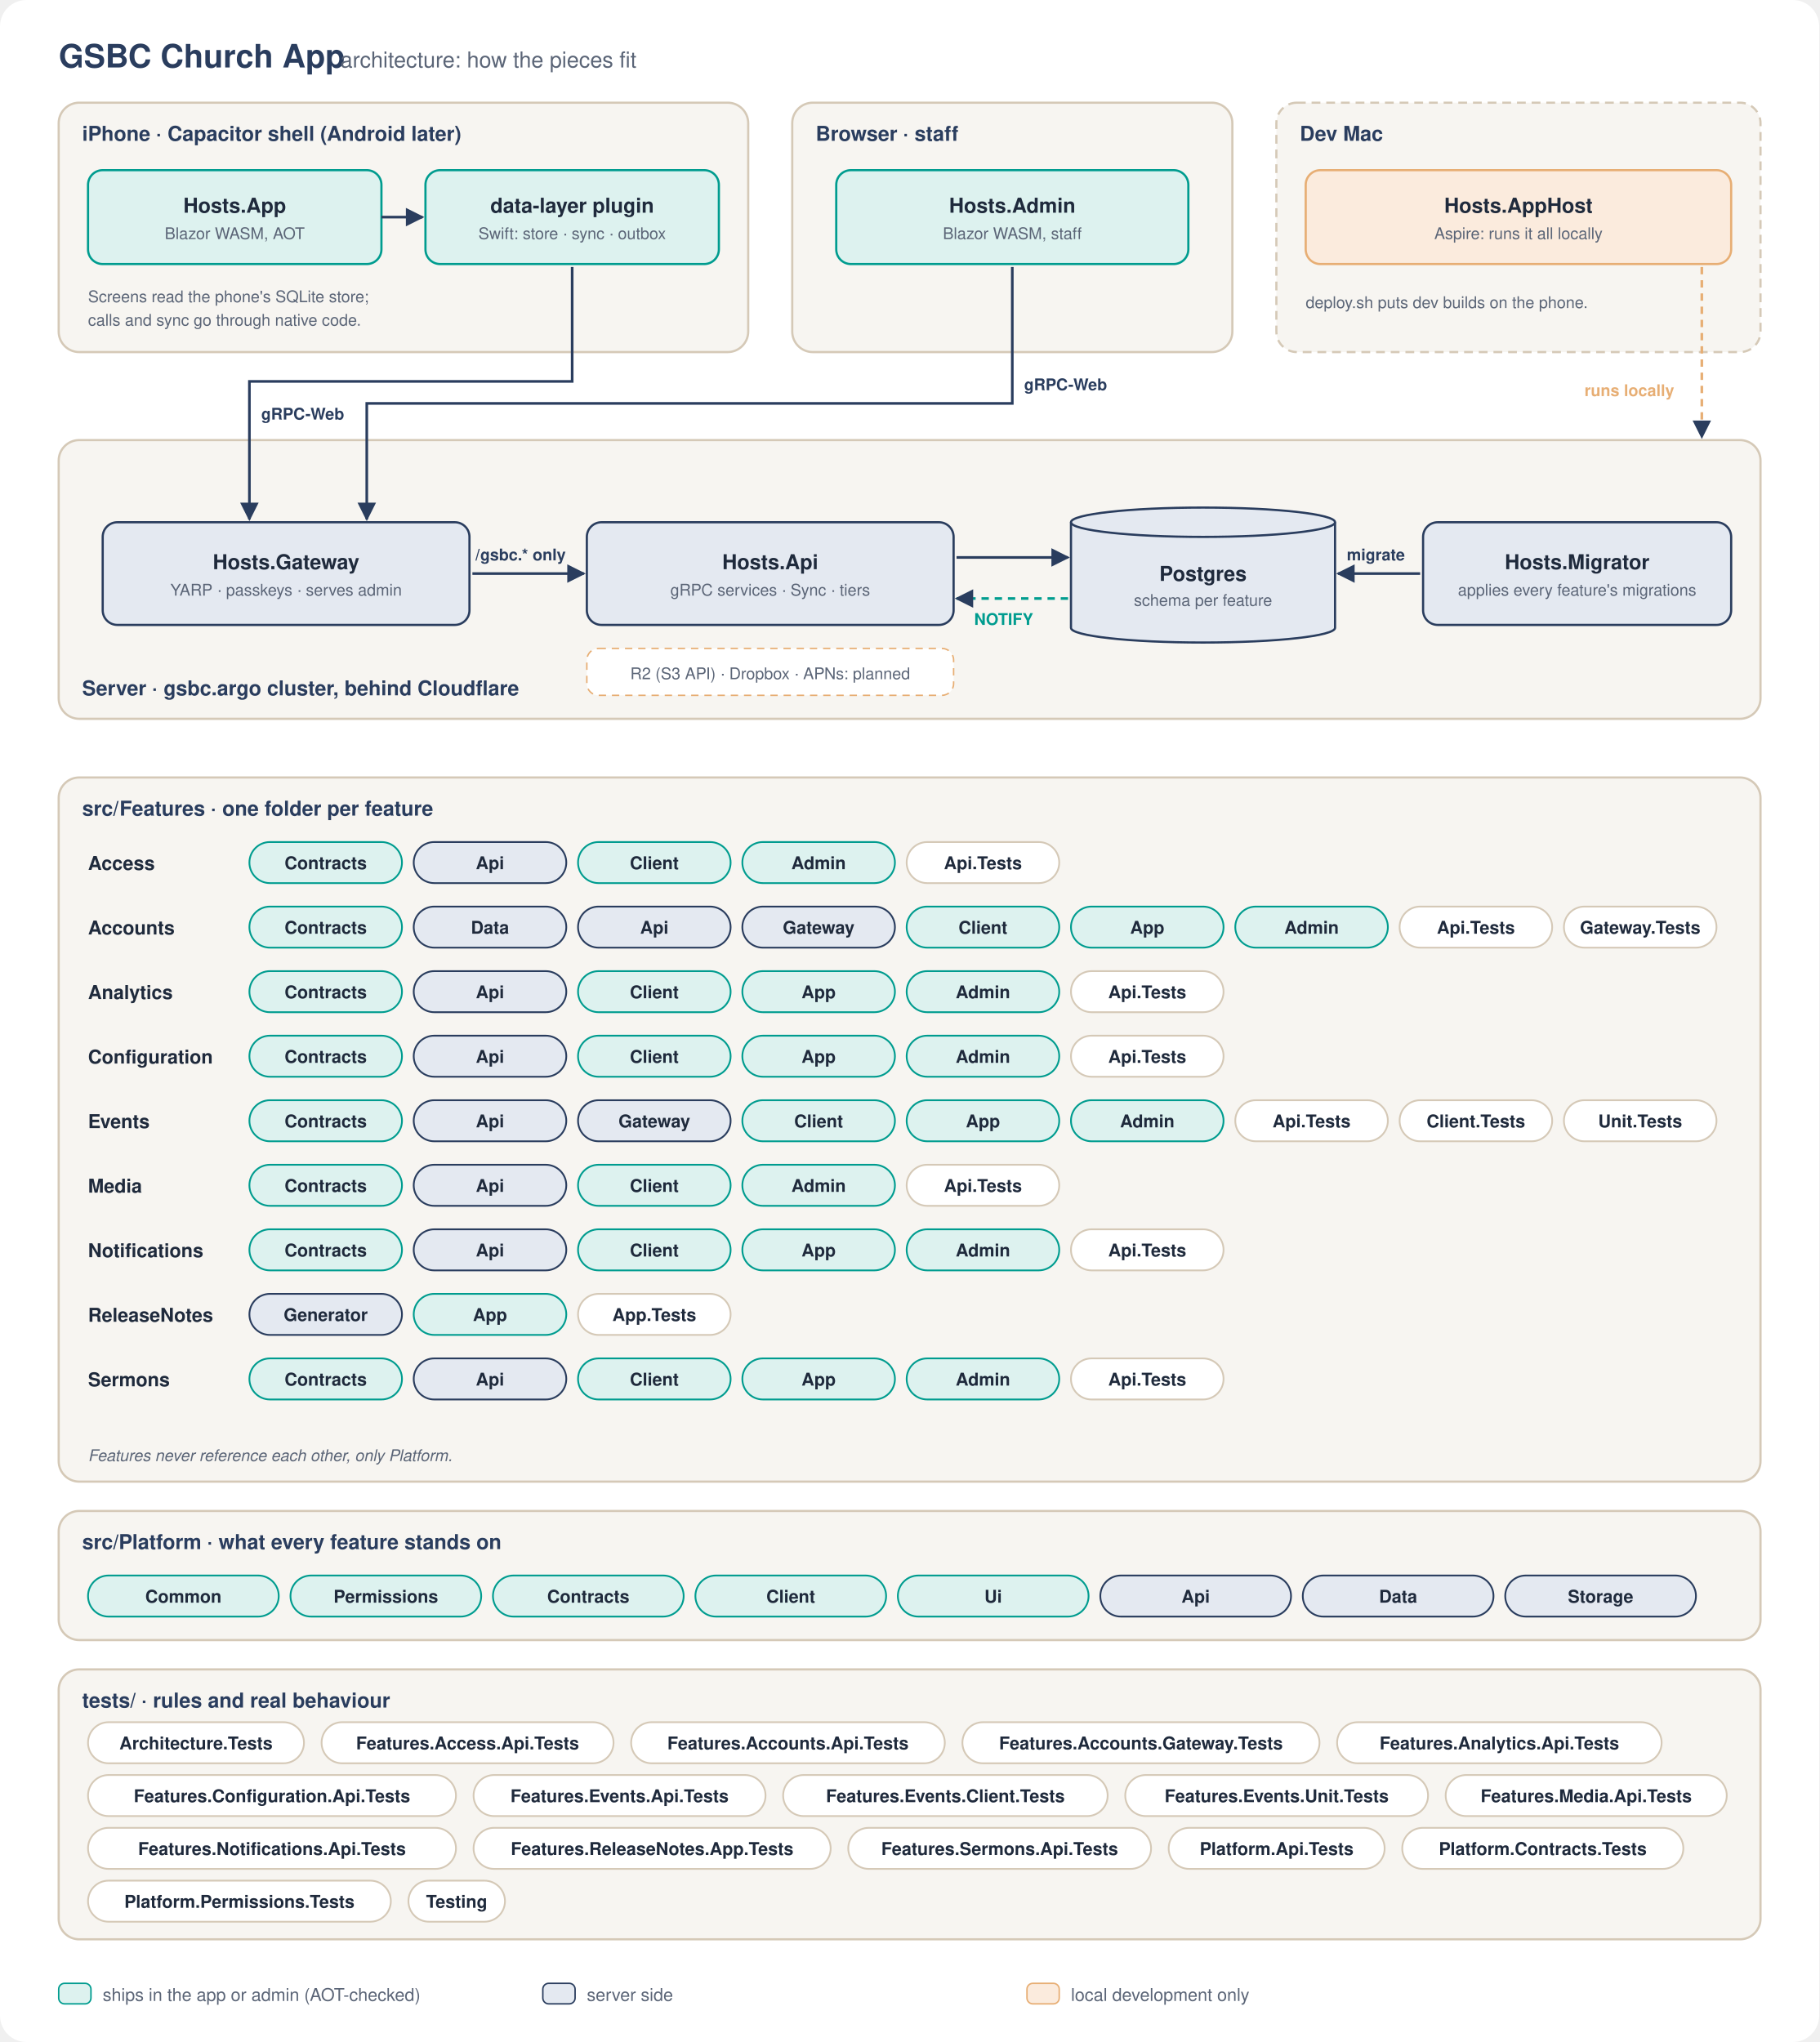
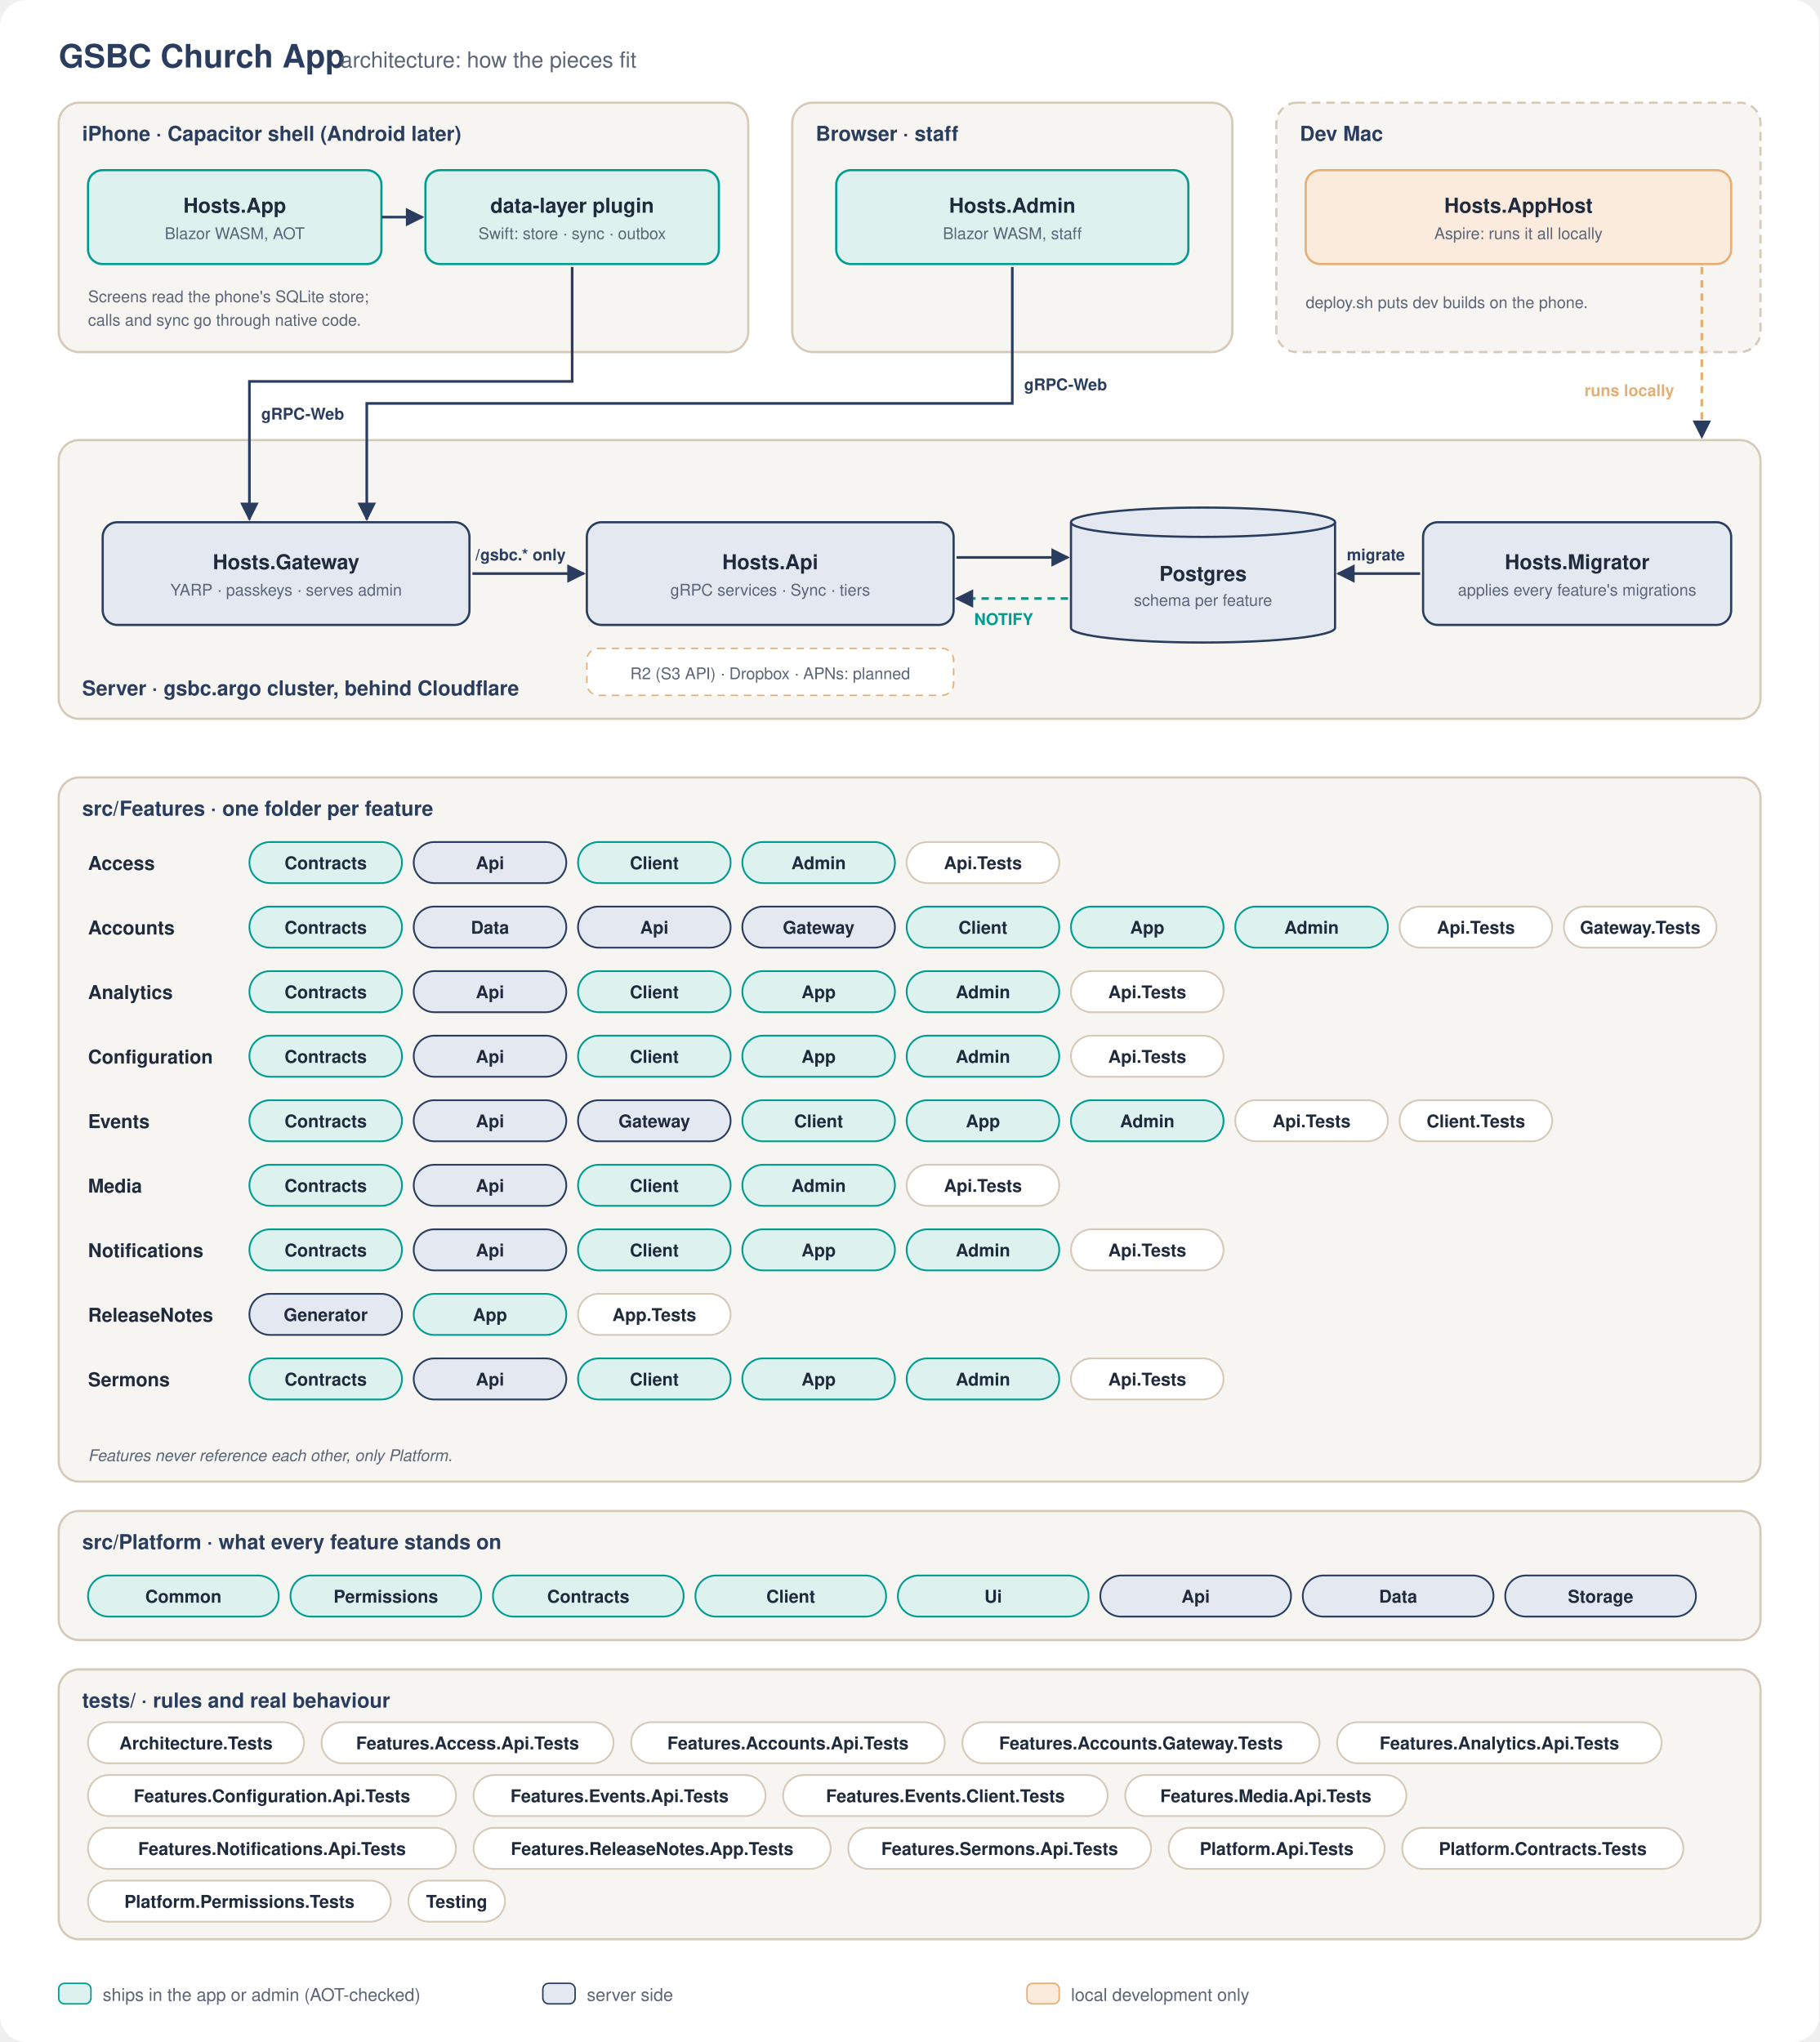
<svg xmlns="http://www.w3.org/2000/svg" viewBox="0 0 1240 1392" width="1240" height="1392" font-family="Montserrat, -apple-system, 'Segoe UI', Helvetica, Arial, sans-serif" role="img" aria-label="GSBC Church App architecture">
  <defs>
    <marker id="arrow" viewBox="0 0 10 10" refX="9" refY="5" markerWidth="7" markerHeight="7" orient="auto-start-reverse">
      <path d="M0,0 L10,5 L0,10 z" fill="#2A3D5E" />
    </marker>
  </defs>
  <rect width="1240" height="1392" rx="18" fill="#FFFFFF" />
  <text x="40" y="46" font-size="22" font-weight="700" fill="#2A3D5E" text-anchor="start">GSBC Church App</text>
  <text x="232" y="46" font-size="15" font-weight="400" fill="#5B6577" text-anchor="start">architecture: how the pieces fit</text>
  <rect x="40" y="70" width="470" height="170" rx="14" fill="#F7F5F1" stroke="#D5C9B7" stroke-width="1.5" />
  <text x="56" y="96" font-size="14" font-weight="700" fill="#2A3D5E" text-anchor="start">iPhone · Capacitor shell (Android later)</text>
  <g data-project="GSBC.ChurchApp.Hosts.App">
    <rect x="60" y="116" width="200" height="64" rx="10" fill="#DDF2EF" stroke="#009C8F" stroke-width="1.5" />
    <text x="160.0" y="145.0" font-size="14" font-weight="700" fill="#1F2A3C" text-anchor="middle">Hosts.App</text>
    <text x="160.0" y="163.0" font-size="11" font-weight="400" fill="#5B6577" text-anchor="middle">Blazor WASM, AOT</text>
  </g>
  <g>
    <rect x="290" y="116" width="200" height="64" rx="10" fill="#DDF2EF" stroke="#009C8F" stroke-width="1.5" />
    <text x="390.0" y="145.0" font-size="14" font-weight="700" fill="#1F2A3C" text-anchor="middle">data-layer plugin</text>
    <text x="390.0" y="163.0" font-size="11" font-weight="400" fill="#5B6577" text-anchor="middle">Swift: store · sync · outbox</text>
  </g>
  <path d="M260,148 L288,148" fill="none" stroke="#2A3D5E" stroke-width="1.8" marker-end="url(#arrow)" />
  <text x="60" y="206" font-size="11" font-weight="400" fill="#5B6577" text-anchor="start">Screens read the phone's SQLite store;</text>
  <text x="60" y="222" font-size="11" font-weight="400" fill="#5B6577" text-anchor="start">calls and sync go through native code.</text>
  <rect x="540" y="70" width="300" height="170" rx="14" fill="#F7F5F1" stroke="#D5C9B7" stroke-width="1.5" />
  <text x="556" y="96" font-size="14" font-weight="700" fill="#2A3D5E" text-anchor="start">Browser · staff</text>
  <g data-project="GSBC.ChurchApp.Hosts.Admin">
    <rect x="570" y="116" width="240" height="64" rx="10" fill="#DDF2EF" stroke="#009C8F" stroke-width="1.5" />
    <text x="690.0" y="145.0" font-size="14" font-weight="700" fill="#1F2A3C" text-anchor="middle">Hosts.Admin</text>
    <text x="690.0" y="163.0" font-size="11" font-weight="400" fill="#5B6577" text-anchor="middle">Blazor WASM, staff</text>
  </g>
  <rect x="870" y="70" width="330" height="170" rx="14" fill="#F7F5F1" stroke="#D5C9B7" stroke-width="1.5" stroke-dasharray="6 4" />
  <text x="886" y="96" font-size="14" font-weight="700" fill="#2A3D5E" text-anchor="start">Dev Mac</text>
  <g data-project="GSBC.ChurchApp.Hosts.AppHost">
    <rect x="890" y="116" width="290" height="64" rx="10" fill="#FBEBDD" stroke="#E7AE74" stroke-width="1.5" />
    <text x="1035.0" y="145.0" font-size="14" font-weight="700" fill="#1F2A3C" text-anchor="middle">Hosts.AppHost</text>
    <text x="1035.0" y="163.0" font-size="11" font-weight="400" fill="#5B6577" text-anchor="middle">Aspire: runs it all locally</text>
  </g>
  <text x="890" y="210" font-size="11" font-weight="400" fill="#5B6577" text-anchor="start">deploy.sh puts dev builds on the phone.</text>
  <rect x="40" y="300" width="1160" height="190" rx="14" fill="#F7F5F1" stroke="#D5C9B7" stroke-width="1.5" />
  <text x="56" y="474" font-size="14" font-weight="700" fill="#2A3D5E" text-anchor="start">Server · gsbc.argo cluster, behind Cloudflare</text>
  <g data-project="GSBC.ChurchApp.Hosts.Gateway">
    <rect x="70" y="356" width="250" height="70" rx="10" fill="#E4E9F1" stroke="#2A3D5E" stroke-width="1.5" />
    <text x="195.0" y="388.0" font-size="14" font-weight="700" fill="#1F2A3C" text-anchor="middle">Hosts.Gateway</text>
    <text x="195.0" y="406.0" font-size="11" font-weight="400" fill="#5B6577" text-anchor="middle">YARP · passkeys · serves admin</text>
  </g>
  <g data-project="GSBC.ChurchApp.Hosts.Api">
    <rect x="400" y="356" width="250" height="70" rx="10" fill="#E4E9F1" stroke="#2A3D5E" stroke-width="1.5" />
    <text x="525.0" y="388.0" font-size="14" font-weight="700" fill="#1F2A3C" text-anchor="middle">Hosts.Api</text>
    <text x="525.0" y="406.0" font-size="11" font-weight="400" fill="#5B6577" text-anchor="middle">gRPC services · Sync · tiers</text>
  </g>
  <path d="M730,356 a90.0,10 0 0,1 180,0 v72 a90.0,10 0 0,1 -180,0 z" fill="#E4E9F1" stroke="#2A3D5E" stroke-width="1.5" />
  <path d="M730,356 a90.0,10 0 0,0 180,0" fill="none" stroke="#2A3D5E" stroke-width="1.5" />
  <text x="820.0" y="396.0" font-size="14" font-weight="700" fill="#1F2A3C" text-anchor="middle">Postgres</text>
  <text x="820.0" y="413.0" font-size="11" font-weight="400" fill="#5B6577" text-anchor="middle">schema per feature</text>
  <g data-project="GSBC.ChurchApp.Hosts.Migrator">
    <rect x="970" y="356" width="210" height="70" rx="10" fill="#E4E9F1" stroke="#2A3D5E" stroke-width="1.5" />
    <text x="1075.0" y="388.0" font-size="14" font-weight="700" fill="#1F2A3C" text-anchor="middle">Hosts.Migrator</text>
    <text x="1075.0" y="406.0" font-size="11" font-weight="400" fill="#5B6577" text-anchor="middle">applies every feature's migrations</text>
  </g>
  <rect x="400" y="442" width="250" height="32" rx="8" fill="#FFFFFF" stroke="#E7AE74" stroke-dasharray="5 4" />
  <text x="525" y="463" font-size="11" font-weight="400" fill="#5B6577" text-anchor="middle">R2 (S3 API) · Dropbox · APNs: planned</text>
  <path d="M390,182 L390,260 L170,260 L170,354" fill="none" stroke="#2A3D5E" stroke-width="1.8" marker-end="url(#arrow)" />
  <text x="178" y="286" font-size="11" font-weight="600" fill="#2A3D5E" text-anchor="start">gRPC-Web</text>
  <path d="M690,182 L690,275 L250,275 L250,354" fill="none" stroke="#2A3D5E" stroke-width="1.8" marker-end="url(#arrow)" />
  <text x="698" y="266" font-size="11" font-weight="600" fill="#2A3D5E" text-anchor="start">gRPC-Web</text>
  <path d="M322,391 L398,391" fill="none" stroke="#2A3D5E" stroke-width="1.8" marker-end="url(#arrow)" />
  <text x="324" y="382" font-size="11" font-weight="600" fill="#2A3D5E" text-anchor="start">/gsbc.* only</text>
  <path d="M652,380 L728,380" fill="none" stroke="#2A3D5E" stroke-width="1.8" marker-end="url(#arrow)" />
  <path d="M728,408 L652,408" fill="none" stroke="#009C8F" stroke-width="1.8" stroke-dasharray="5 4" marker-end="url(#arrow)" />
  <text x="664" y="426" font-size="11" font-weight="600" fill="#009C8F" text-anchor="start">NOTIFY</text>
  <path d="M968,391 L912,391" fill="none" stroke="#2A3D5E" stroke-width="1.8" marker-end="url(#arrow)" />
  <text x="918" y="382" font-size="11" font-weight="600" fill="#2A3D5E" text-anchor="start">migrate</text>
  <path d="M1160,182 L1160,298" fill="none" stroke="#E7AE74" stroke-width="1.8" stroke-dasharray="5 4" marker-end="url(#arrow)" />
  <text x="1080" y="270" font-size="11" font-weight="600" fill="#E7AE74" text-anchor="start">runs locally</text>
  <rect x="40" y="530" width="1160" height="480" rx="14" fill="#F7F5F1" stroke="#D5C9B7" stroke-width="1.5" />
  <text x="56" y="556" font-size="14" font-weight="700" fill="#2A3D5E" text-anchor="start">src/Features · one folder per feature</text>
  <text x="60" y="593" font-size="13" font-weight="700" fill="#1F2A3C" text-anchor="start">Access</text>
  <g data-project="GSBC.ChurchApp.Features.Access.Contracts">
    <rect x="170" y="574" width="104" height="28" rx="14" fill="#DDF2EF" stroke="#009C8F" stroke-width="1.2" />
    <text x="222.0" y="592.5" font-size="12" font-weight="600" fill="#1F2A3C" text-anchor="middle">Contracts</text>
  </g>
  <g data-project="GSBC.ChurchApp.Features.Access.Api">
    <rect x="282" y="574" width="104" height="28" rx="14" fill="#E4E9F1" stroke="#2A3D5E" stroke-width="1.2" />
    <text x="334.0" y="592.5" font-size="12" font-weight="600" fill="#1F2A3C" text-anchor="middle">Api</text>
  </g>
  <g data-project="GSBC.ChurchApp.Features.Access.Client">
    <rect x="394" y="574" width="104" height="28" rx="14" fill="#DDF2EF" stroke="#009C8F" stroke-width="1.2" />
    <text x="446.0" y="592.5" font-size="12" font-weight="600" fill="#1F2A3C" text-anchor="middle">Client</text>
  </g>
  <g data-project="GSBC.ChurchApp.Features.Access.Admin">
    <rect x="506" y="574" width="104" height="28" rx="14" fill="#DDF2EF" stroke="#009C8F" stroke-width="1.2" />
    <text x="558.0" y="592.5" font-size="12" font-weight="600" fill="#1F2A3C" text-anchor="middle">Admin</text>
  </g>
  <g data-project="GSBC.ChurchApp.Features.Access.Api.Tests">
    <rect x="618" y="574" width="104" height="28" rx="14" fill="#FFFFFF" stroke="#D5C9B7" stroke-width="1.2" />
    <text x="670.0" y="592.5" font-size="12" font-weight="600" fill="#1F2A3C" text-anchor="middle">Api.Tests</text>
  </g>
  <text x="60" y="637" font-size="13" font-weight="700" fill="#1F2A3C" text-anchor="start">Accounts</text>
  <g data-project="GSBC.ChurchApp.Features.Accounts.Contracts">
    <rect x="170" y="618" width="104" height="28" rx="14" fill="#DDF2EF" stroke="#009C8F" stroke-width="1.2" />
    <text x="222.0" y="636.5" font-size="12" font-weight="600" fill="#1F2A3C" text-anchor="middle">Contracts</text>
  </g>
  <g data-project="GSBC.ChurchApp.Features.Accounts.Data">
    <rect x="282" y="618" width="104" height="28" rx="14" fill="#E4E9F1" stroke="#2A3D5E" stroke-width="1.2" />
    <text x="334.0" y="636.5" font-size="12" font-weight="600" fill="#1F2A3C" text-anchor="middle">Data</text>
  </g>
  <g data-project="GSBC.ChurchApp.Features.Accounts.Api">
    <rect x="394" y="618" width="104" height="28" rx="14" fill="#E4E9F1" stroke="#2A3D5E" stroke-width="1.2" />
    <text x="446.0" y="636.5" font-size="12" font-weight="600" fill="#1F2A3C" text-anchor="middle">Api</text>
  </g>
  <g data-project="GSBC.ChurchApp.Features.Accounts.Gateway">
    <rect x="506" y="618" width="104" height="28" rx="14" fill="#E4E9F1" stroke="#2A3D5E" stroke-width="1.2" />
    <text x="558.0" y="636.5" font-size="12" font-weight="600" fill="#1F2A3C" text-anchor="middle">Gateway</text>
  </g>
  <g data-project="GSBC.ChurchApp.Features.Accounts.Client">
    <rect x="618" y="618" width="104" height="28" rx="14" fill="#DDF2EF" stroke="#009C8F" stroke-width="1.2" />
    <text x="670.0" y="636.5" font-size="12" font-weight="600" fill="#1F2A3C" text-anchor="middle">Client</text>
  </g>
  <g data-project="GSBC.ChurchApp.Features.Accounts.App">
    <rect x="730" y="618" width="104" height="28" rx="14" fill="#DDF2EF" stroke="#009C8F" stroke-width="1.2" />
    <text x="782.0" y="636.5" font-size="12" font-weight="600" fill="#1F2A3C" text-anchor="middle">App</text>
  </g>
  <g data-project="GSBC.ChurchApp.Features.Accounts.Admin">
    <rect x="842" y="618" width="104" height="28" rx="14" fill="#DDF2EF" stroke="#009C8F" stroke-width="1.2" />
    <text x="894.0" y="636.5" font-size="12" font-weight="600" fill="#1F2A3C" text-anchor="middle">Admin</text>
  </g>
  <g data-project="GSBC.ChurchApp.Features.Accounts.Api.Tests">
    <rect x="954" y="618" width="104" height="28" rx="14" fill="#FFFFFF" stroke="#D5C9B7" stroke-width="1.2" />
    <text x="1006.0" y="636.5" font-size="12" font-weight="600" fill="#1F2A3C" text-anchor="middle">Api.Tests</text>
  </g>
  <g data-project="GSBC.ChurchApp.Features.Accounts.Gateway.Tests">
    <rect x="1066" y="618" width="104" height="28" rx="14" fill="#FFFFFF" stroke="#D5C9B7" stroke-width="1.2" />
    <text x="1118.0" y="636.5" font-size="12" font-weight="600" fill="#1F2A3C" text-anchor="middle">Gateway.Tests</text>
  </g>
  <text x="60" y="681" font-size="13" font-weight="700" fill="#1F2A3C" text-anchor="start">Analytics</text>
  <g data-project="GSBC.ChurchApp.Features.Analytics.Contracts">
    <rect x="170" y="662" width="104" height="28" rx="14" fill="#DDF2EF" stroke="#009C8F" stroke-width="1.2" />
    <text x="222.0" y="680.5" font-size="12" font-weight="600" fill="#1F2A3C" text-anchor="middle">Contracts</text>
  </g>
  <g data-project="GSBC.ChurchApp.Features.Analytics.Api">
    <rect x="282" y="662" width="104" height="28" rx="14" fill="#E4E9F1" stroke="#2A3D5E" stroke-width="1.2" />
    <text x="334.0" y="680.5" font-size="12" font-weight="600" fill="#1F2A3C" text-anchor="middle">Api</text>
  </g>
  <g data-project="GSBC.ChurchApp.Features.Analytics.Client">
    <rect x="394" y="662" width="104" height="28" rx="14" fill="#DDF2EF" stroke="#009C8F" stroke-width="1.2" />
    <text x="446.0" y="680.5" font-size="12" font-weight="600" fill="#1F2A3C" text-anchor="middle">Client</text>
  </g>
  <g data-project="GSBC.ChurchApp.Features.Analytics.App">
    <rect x="506" y="662" width="104" height="28" rx="14" fill="#DDF2EF" stroke="#009C8F" stroke-width="1.2" />
    <text x="558.0" y="680.5" font-size="12" font-weight="600" fill="#1F2A3C" text-anchor="middle">App</text>
  </g>
  <g data-project="GSBC.ChurchApp.Features.Analytics.Admin">
    <rect x="618" y="662" width="104" height="28" rx="14" fill="#DDF2EF" stroke="#009C8F" stroke-width="1.2" />
    <text x="670.0" y="680.5" font-size="12" font-weight="600" fill="#1F2A3C" text-anchor="middle">Admin</text>
  </g>
  <g data-project="GSBC.ChurchApp.Features.Analytics.Api.Tests">
    <rect x="730" y="662" width="104" height="28" rx="14" fill="#FFFFFF" stroke="#D5C9B7" stroke-width="1.2" />
    <text x="782.0" y="680.5" font-size="12" font-weight="600" fill="#1F2A3C" text-anchor="middle">Api.Tests</text>
  </g>
  <text x="60" y="725" font-size="13" font-weight="700" fill="#1F2A3C" text-anchor="start">Configuration</text>
  <g data-project="GSBC.ChurchApp.Features.Configuration.Contracts">
    <rect x="170" y="706" width="104" height="28" rx="14" fill="#DDF2EF" stroke="#009C8F" stroke-width="1.2" />
    <text x="222.0" y="724.5" font-size="12" font-weight="600" fill="#1F2A3C" text-anchor="middle">Contracts</text>
  </g>
  <g data-project="GSBC.ChurchApp.Features.Configuration.Api">
    <rect x="282" y="706" width="104" height="28" rx="14" fill="#E4E9F1" stroke="#2A3D5E" stroke-width="1.2" />
    <text x="334.0" y="724.5" font-size="12" font-weight="600" fill="#1F2A3C" text-anchor="middle">Api</text>
  </g>
  <g data-project="GSBC.ChurchApp.Features.Configuration.Client">
    <rect x="394" y="706" width="104" height="28" rx="14" fill="#DDF2EF" stroke="#009C8F" stroke-width="1.2" />
    <text x="446.0" y="724.5" font-size="12" font-weight="600" fill="#1F2A3C" text-anchor="middle">Client</text>
  </g>
  <g data-project="GSBC.ChurchApp.Features.Configuration.App">
    <rect x="506" y="706" width="104" height="28" rx="14" fill="#DDF2EF" stroke="#009C8F" stroke-width="1.2" />
    <text x="558.0" y="724.5" font-size="12" font-weight="600" fill="#1F2A3C" text-anchor="middle">App</text>
  </g>
  <g data-project="GSBC.ChurchApp.Features.Configuration.Admin">
    <rect x="618" y="706" width="104" height="28" rx="14" fill="#DDF2EF" stroke="#009C8F" stroke-width="1.2" />
    <text x="670.0" y="724.5" font-size="12" font-weight="600" fill="#1F2A3C" text-anchor="middle">Admin</text>
  </g>
  <g data-project="GSBC.ChurchApp.Features.Configuration.Api.Tests">
    <rect x="730" y="706" width="104" height="28" rx="14" fill="#FFFFFF" stroke="#D5C9B7" stroke-width="1.2" />
    <text x="782.0" y="724.5" font-size="12" font-weight="600" fill="#1F2A3C" text-anchor="middle">Api.Tests</text>
  </g>
  <text x="60" y="769" font-size="13" font-weight="700" fill="#1F2A3C" text-anchor="start">Events</text>
  <g data-project="GSBC.ChurchApp.Features.Events.Contracts">
    <rect x="170" y="750" width="104" height="28" rx="14" fill="#DDF2EF" stroke="#009C8F" stroke-width="1.2" />
    <text x="222.0" y="768.5" font-size="12" font-weight="600" fill="#1F2A3C" text-anchor="middle">Contracts</text>
  </g>
  <g data-project="GSBC.ChurchApp.Features.Events.Api">
    <rect x="282" y="750" width="104" height="28" rx="14" fill="#E4E9F1" stroke="#2A3D5E" stroke-width="1.2" />
    <text x="334.0" y="768.5" font-size="12" font-weight="600" fill="#1F2A3C" text-anchor="middle">Api</text>
  </g>
  <g data-project="GSBC.ChurchApp.Features.Events.Gateway">
    <rect x="394" y="750" width="104" height="28" rx="14" fill="#E4E9F1" stroke="#2A3D5E" stroke-width="1.2" />
    <text x="446.0" y="768.5" font-size="12" font-weight="600" fill="#1F2A3C" text-anchor="middle">Gateway</text>
  </g>
  <g data-project="GSBC.ChurchApp.Features.Events.Client">
    <rect x="506" y="750" width="104" height="28" rx="14" fill="#DDF2EF" stroke="#009C8F" stroke-width="1.2" />
    <text x="558.0" y="768.5" font-size="12" font-weight="600" fill="#1F2A3C" text-anchor="middle">Client</text>
  </g>
  <g data-project="GSBC.ChurchApp.Features.Events.App">
    <rect x="618" y="750" width="104" height="28" rx="14" fill="#DDF2EF" stroke="#009C8F" stroke-width="1.2" />
    <text x="670.0" y="768.5" font-size="12" font-weight="600" fill="#1F2A3C" text-anchor="middle">App</text>
  </g>
  <g data-project="GSBC.ChurchApp.Features.Events.Admin">
    <rect x="730" y="750" width="104" height="28" rx="14" fill="#DDF2EF" stroke="#009C8F" stroke-width="1.2" />
    <text x="782.0" y="768.5" font-size="12" font-weight="600" fill="#1F2A3C" text-anchor="middle">Admin</text>
  </g>
  <g data-project="GSBC.ChurchApp.Features.Events.Api.Tests">
    <rect x="842" y="750" width="104" height="28" rx="14" fill="#FFFFFF" stroke="#D5C9B7" stroke-width="1.2" />
    <text x="894.0" y="768.5" font-size="12" font-weight="600" fill="#1F2A3C" text-anchor="middle">Api.Tests</text>
  </g>
  <g data-project="GSBC.ChurchApp.Features.Events.Client.Tests">
    <rect x="954" y="750" width="104" height="28" rx="14" fill="#FFFFFF" stroke="#D5C9B7" stroke-width="1.2" />
    <text x="1006.0" y="768.5" font-size="12" font-weight="600" fill="#1F2A3C" text-anchor="middle">Client.Tests</text>
  </g>
-   <g data-project="GSBC.ChurchApp.Features.Events.Unit.Tests">
-     <rect x="1066" y="750" width="104" height="28" rx="14" fill="#FFFFFF" stroke="#D5C9B7" stroke-width="1.2" />
-     <text x="1118.0" y="768.5" font-size="12" font-weight="600" fill="#1F2A3C" text-anchor="middle">Unit.Tests</text>
-   </g>
  <text x="60" y="813" font-size="13" font-weight="700" fill="#1F2A3C" text-anchor="start">Media</text>
  <g data-project="GSBC.ChurchApp.Features.Media.Contracts">
    <rect x="170" y="794" width="104" height="28" rx="14" fill="#DDF2EF" stroke="#009C8F" stroke-width="1.2" />
    <text x="222.0" y="812.5" font-size="12" font-weight="600" fill="#1F2A3C" text-anchor="middle">Contracts</text>
  </g>
  <g data-project="GSBC.ChurchApp.Features.Media.Api">
    <rect x="282" y="794" width="104" height="28" rx="14" fill="#E4E9F1" stroke="#2A3D5E" stroke-width="1.2" />
    <text x="334.0" y="812.5" font-size="12" font-weight="600" fill="#1F2A3C" text-anchor="middle">Api</text>
  </g>
  <g data-project="GSBC.ChurchApp.Features.Media.Client">
    <rect x="394" y="794" width="104" height="28" rx="14" fill="#DDF2EF" stroke="#009C8F" stroke-width="1.2" />
    <text x="446.0" y="812.5" font-size="12" font-weight="600" fill="#1F2A3C" text-anchor="middle">Client</text>
  </g>
  <g data-project="GSBC.ChurchApp.Features.Media.Admin">
    <rect x="506" y="794" width="104" height="28" rx="14" fill="#DDF2EF" stroke="#009C8F" stroke-width="1.2" />
    <text x="558.0" y="812.5" font-size="12" font-weight="600" fill="#1F2A3C" text-anchor="middle">Admin</text>
  </g>
  <g data-project="GSBC.ChurchApp.Features.Media.Api.Tests">
    <rect x="618" y="794" width="104" height="28" rx="14" fill="#FFFFFF" stroke="#D5C9B7" stroke-width="1.2" />
    <text x="670.0" y="812.5" font-size="12" font-weight="600" fill="#1F2A3C" text-anchor="middle">Api.Tests</text>
  </g>
  <text x="60" y="857" font-size="13" font-weight="700" fill="#1F2A3C" text-anchor="start">Notifications</text>
  <g data-project="GSBC.ChurchApp.Features.Notifications.Contracts">
    <rect x="170" y="838" width="104" height="28" rx="14" fill="#DDF2EF" stroke="#009C8F" stroke-width="1.2" />
    <text x="222.0" y="856.5" font-size="12" font-weight="600" fill="#1F2A3C" text-anchor="middle">Contracts</text>
  </g>
  <g data-project="GSBC.ChurchApp.Features.Notifications.Api">
    <rect x="282" y="838" width="104" height="28" rx="14" fill="#E4E9F1" stroke="#2A3D5E" stroke-width="1.2" />
    <text x="334.0" y="856.5" font-size="12" font-weight="600" fill="#1F2A3C" text-anchor="middle">Api</text>
  </g>
  <g data-project="GSBC.ChurchApp.Features.Notifications.Client">
    <rect x="394" y="838" width="104" height="28" rx="14" fill="#DDF2EF" stroke="#009C8F" stroke-width="1.2" />
    <text x="446.0" y="856.5" font-size="12" font-weight="600" fill="#1F2A3C" text-anchor="middle">Client</text>
  </g>
  <g data-project="GSBC.ChurchApp.Features.Notifications.App">
    <rect x="506" y="838" width="104" height="28" rx="14" fill="#DDF2EF" stroke="#009C8F" stroke-width="1.2" />
    <text x="558.0" y="856.5" font-size="12" font-weight="600" fill="#1F2A3C" text-anchor="middle">App</text>
  </g>
  <g data-project="GSBC.ChurchApp.Features.Notifications.Admin">
    <rect x="618" y="838" width="104" height="28" rx="14" fill="#DDF2EF" stroke="#009C8F" stroke-width="1.2" />
    <text x="670.0" y="856.5" font-size="12" font-weight="600" fill="#1F2A3C" text-anchor="middle">Admin</text>
  </g>
  <g data-project="GSBC.ChurchApp.Features.Notifications.Api.Tests">
    <rect x="730" y="838" width="104" height="28" rx="14" fill="#FFFFFF" stroke="#D5C9B7" stroke-width="1.2" />
    <text x="782.0" y="856.5" font-size="12" font-weight="600" fill="#1F2A3C" text-anchor="middle">Api.Tests</text>
  </g>
  <text x="60" y="901" font-size="13" font-weight="700" fill="#1F2A3C" text-anchor="start">ReleaseNotes</text>
  <g data-project="GSBC.ChurchApp.Features.ReleaseNotes.Generator">
    <rect x="170" y="882" width="104" height="28" rx="14" fill="#E4E9F1" stroke="#2A3D5E" stroke-width="1.2" />
    <text x="222.0" y="900.5" font-size="12" font-weight="600" fill="#1F2A3C" text-anchor="middle">Generator</text>
  </g>
  <g data-project="GSBC.ChurchApp.Features.ReleaseNotes.App">
    <rect x="282" y="882" width="104" height="28" rx="14" fill="#DDF2EF" stroke="#009C8F" stroke-width="1.2" />
    <text x="334.0" y="900.5" font-size="12" font-weight="600" fill="#1F2A3C" text-anchor="middle">App</text>
  </g>
  <g data-project="GSBC.ChurchApp.Features.ReleaseNotes.App.Tests">
    <rect x="394" y="882" width="104" height="28" rx="14" fill="#FFFFFF" stroke="#D5C9B7" stroke-width="1.2" />
    <text x="446.0" y="900.5" font-size="12" font-weight="600" fill="#1F2A3C" text-anchor="middle">App.Tests</text>
  </g>
  <text x="60" y="945" font-size="13" font-weight="700" fill="#1F2A3C" text-anchor="start">Sermons</text>
  <g data-project="GSBC.ChurchApp.Features.Sermons.Contracts">
    <rect x="170" y="926" width="104" height="28" rx="14" fill="#DDF2EF" stroke="#009C8F" stroke-width="1.2" />
    <text x="222.0" y="944.5" font-size="12" font-weight="600" fill="#1F2A3C" text-anchor="middle">Contracts</text>
  </g>
  <g data-project="GSBC.ChurchApp.Features.Sermons.Api">
    <rect x="282" y="926" width="104" height="28" rx="14" fill="#E4E9F1" stroke="#2A3D5E" stroke-width="1.2" />
    <text x="334.0" y="944.5" font-size="12" font-weight="600" fill="#1F2A3C" text-anchor="middle">Api</text>
  </g>
  <g data-project="GSBC.ChurchApp.Features.Sermons.Client">
    <rect x="394" y="926" width="104" height="28" rx="14" fill="#DDF2EF" stroke="#009C8F" stroke-width="1.2" />
    <text x="446.0" y="944.5" font-size="12" font-weight="600" fill="#1F2A3C" text-anchor="middle">Client</text>
  </g>
  <g data-project="GSBC.ChurchApp.Features.Sermons.App">
    <rect x="506" y="926" width="104" height="28" rx="14" fill="#DDF2EF" stroke="#009C8F" stroke-width="1.2" />
    <text x="558.0" y="944.5" font-size="12" font-weight="600" fill="#1F2A3C" text-anchor="middle">App</text>
  </g>
  <g data-project="GSBC.ChurchApp.Features.Sermons.Admin">
    <rect x="618" y="926" width="104" height="28" rx="14" fill="#DDF2EF" stroke="#009C8F" stroke-width="1.2" />
    <text x="670.0" y="944.5" font-size="12" font-weight="600" fill="#1F2A3C" text-anchor="middle">Admin</text>
  </g>
  <g data-project="GSBC.ChurchApp.Features.Sermons.Api.Tests">
    <rect x="730" y="926" width="104" height="28" rx="14" fill="#FFFFFF" stroke="#D5C9B7" stroke-width="1.2" />
    <text x="782.0" y="944.5" font-size="12" font-weight="600" fill="#1F2A3C" text-anchor="middle">Api.Tests</text>
  </g>
  <text x="60" y="996" font-size="11" font-weight="400" fill="#5B6577" text-anchor="start" font-style="italic">Features never reference each other, only Platform.</text>
  <rect x="40" y="1030" width="1160" height="88" rx="14" fill="#F7F5F1" stroke="#D5C9B7" stroke-width="1.5" />
  <text x="56" y="1056" font-size="14" font-weight="700" fill="#2A3D5E" text-anchor="start">src/Platform · what every feature stands on</text>
  <g data-project="GSBC.ChurchApp.Platform.Common">
    <rect x="60" y="1074" width="130" height="28" rx="14" fill="#DDF2EF" stroke="#009C8F" stroke-width="1.2" />
    <text x="125.0" y="1092.5" font-size="12" font-weight="600" fill="#1F2A3C" text-anchor="middle">Common</text>
  </g>
  <g data-project="GSBC.ChurchApp.Platform.Permissions">
    <rect x="198" y="1074" width="130" height="28" rx="14" fill="#DDF2EF" stroke="#009C8F" stroke-width="1.2" />
    <text x="263.0" y="1092.5" font-size="12" font-weight="600" fill="#1F2A3C" text-anchor="middle">Permissions</text>
  </g>
  <g data-project="GSBC.ChurchApp.Platform.Contracts">
    <rect x="336" y="1074" width="130" height="28" rx="14" fill="#DDF2EF" stroke="#009C8F" stroke-width="1.2" />
    <text x="401.0" y="1092.5" font-size="12" font-weight="600" fill="#1F2A3C" text-anchor="middle">Contracts</text>
  </g>
  <g data-project="GSBC.ChurchApp.Platform.Client">
    <rect x="474" y="1074" width="130" height="28" rx="14" fill="#DDF2EF" stroke="#009C8F" stroke-width="1.2" />
    <text x="539.0" y="1092.5" font-size="12" font-weight="600" fill="#1F2A3C" text-anchor="middle">Client</text>
  </g>
  <g data-project="GSBC.ChurchApp.Platform.Ui">
    <rect x="612" y="1074" width="130" height="28" rx="14" fill="#DDF2EF" stroke="#009C8F" stroke-width="1.2" />
    <text x="677.0" y="1092.5" font-size="12" font-weight="600" fill="#1F2A3C" text-anchor="middle">Ui</text>
  </g>
  <g data-project="GSBC.ChurchApp.Platform.Api">
    <rect x="750" y="1074" width="130" height="28" rx="14" fill="#E4E9F1" stroke="#2A3D5E" stroke-width="1.2" />
    <text x="815.0" y="1092.5" font-size="12" font-weight="600" fill="#1F2A3C" text-anchor="middle">Api</text>
  </g>
  <g data-project="GSBC.ChurchApp.Platform.Data">
    <rect x="888" y="1074" width="130" height="28" rx="14" fill="#E4E9F1" stroke="#2A3D5E" stroke-width="1.2" />
    <text x="953.0" y="1092.5" font-size="12" font-weight="600" fill="#1F2A3C" text-anchor="middle">Data</text>
  </g>
  <g data-project="GSBC.ChurchApp.Platform.Storage">
    <rect x="1026" y="1074" width="130" height="28" rx="14" fill="#E4E9F1" stroke="#2A3D5E" stroke-width="1.2" />
    <text x="1091.0" y="1092.5" font-size="12" font-weight="600" fill="#1F2A3C" text-anchor="middle">Storage</text>
  </g>
  <rect x="40" y="1138" width="1160" height="184" rx="14" fill="#F7F5F1" stroke="#D5C9B7" stroke-width="1.5" />
  <text x="56" y="1164" font-size="14" font-weight="700" fill="#2A3D5E" text-anchor="start">tests/ · rules and real behaviour</text>
  <g data-project="GSBC.ChurchApp.Architecture.Tests">
    <rect x="60" y="1174" width="147.2" height="28" rx="14" fill="#FFFFFF" stroke="#D5C9B7" stroke-width="1.2" />
    <text x="133.6" y="1192.5" font-size="12" font-weight="600" fill="#1F2A3C" text-anchor="middle">Architecture.Tests</text>
  </g>
  <g data-project="GSBC.ChurchApp.Features.Access.Api.Tests">
    <rect x="219.2" y="1174" width="199.0" height="28" rx="14" fill="#FFFFFF" stroke="#D5C9B7" stroke-width="1.2" />
    <text x="318.7" y="1192.5" font-size="12" font-weight="600" fill="#1F2A3C" text-anchor="middle">Features.Access.Api.Tests</text>
  </g>
  <g data-project="GSBC.ChurchApp.Features.Accounts.Api.Tests">
    <rect x="430.2" y="1174" width="213.8" height="28" rx="14" fill="#FFFFFF" stroke="#D5C9B7" stroke-width="1.2" />
    <text x="537.1" y="1192.5" font-size="12" font-weight="600" fill="#1F2A3C" text-anchor="middle">Features.Accounts.Api.Tests</text>
  </g>
  <g data-project="GSBC.ChurchApp.Features.Accounts.Gateway.Tests">
    <rect x="656.0" y="1174" width="243.4" height="28" rx="14" fill="#FFFFFF" stroke="#D5C9B7" stroke-width="1.2" />
    <text x="777.7" y="1192.5" font-size="12" font-weight="600" fill="#1F2A3C" text-anchor="middle">Features.Accounts.Gateway.Tests</text>
  </g>
  <g data-project="GSBC.ChurchApp.Features.Analytics.Api.Tests">
    <rect x="911.4" y="1174" width="221.2" height="28" rx="14" fill="#FFFFFF" stroke="#D5C9B7" stroke-width="1.2" />
    <text x="1022.0" y="1192.5" font-size="12" font-weight="600" fill="#1F2A3C" text-anchor="middle">Features.Analytics.Api.Tests</text>
  </g>
  <g data-project="GSBC.ChurchApp.Features.Configuration.Api.Tests">
    <rect x="60" y="1210" width="250.8" height="28" rx="14" fill="#FFFFFF" stroke="#D5C9B7" stroke-width="1.2" />
    <text x="185.4" y="1228.5" font-size="12" font-weight="600" fill="#1F2A3C" text-anchor="middle">Features.Configuration.Api.Tests</text>
  </g>
  <g data-project="GSBC.ChurchApp.Features.Events.Api.Tests">
    <rect x="322.8" y="1210" width="199.0" height="28" rx="14" fill="#FFFFFF" stroke="#D5C9B7" stroke-width="1.2" />
    <text x="422.3" y="1228.5" font-size="12" font-weight="600" fill="#1F2A3C" text-anchor="middle">Features.Events.Api.Tests</text>
  </g>
  <g data-project="GSBC.ChurchApp.Features.Events.Client.Tests">
    <rect x="533.8" y="1210" width="221.2" height="28" rx="14" fill="#FFFFFF" stroke="#D5C9B7" stroke-width="1.2" />
    <text x="644.4" y="1228.5" font-size="12" font-weight="600" fill="#1F2A3C" text-anchor="middle">Features.Events.Client.Tests</text>
  </g>
-   <g data-project="GSBC.ChurchApp.Features.Events.Unit.Tests">
-     <rect x="767.0" y="1210" width="206.4" height="28" rx="14" fill="#FFFFFF" stroke="#D5C9B7" stroke-width="1.2" />
-     <text x="870.2" y="1228.5" font-size="12" font-weight="600" fill="#1F2A3C" text-anchor="middle">Features.Events.Unit.Tests</text>
-   </g>
  <g data-project="GSBC.ChurchApp.Features.Media.Api.Tests">
-     <rect x="985.4" y="1210" width="191.6" height="28" rx="14" fill="#FFFFFF" stroke="#D5C9B7" stroke-width="1.2" />
-     <text x="1081.2" y="1228.5" font-size="12" font-weight="600" fill="#1F2A3C" text-anchor="middle">Features.Media.Api.Tests</text>
+     <rect x="767.0" y="1210" width="191.6" height="28" rx="14" fill="#FFFFFF" stroke="#D5C9B7" stroke-width="1.2" />
+     <text x="862.8" y="1228.5" font-size="12" font-weight="600" fill="#1F2A3C" text-anchor="middle">Features.Media.Api.Tests</text>
  </g>
  <g data-project="GSBC.ChurchApp.Features.Notifications.Api.Tests">
    <rect x="60" y="1246" width="250.8" height="28" rx="14" fill="#FFFFFF" stroke="#D5C9B7" stroke-width="1.2" />
    <text x="185.4" y="1264.5" font-size="12" font-weight="600" fill="#1F2A3C" text-anchor="middle">Features.Notifications.Api.Tests</text>
  </g>
  <g data-project="GSBC.ChurchApp.Features.ReleaseNotes.App.Tests">
    <rect x="322.8" y="1246" width="243.4" height="28" rx="14" fill="#FFFFFF" stroke="#D5C9B7" stroke-width="1.2" />
    <text x="444.5" y="1264.5" font-size="12" font-weight="600" fill="#1F2A3C" text-anchor="middle">Features.ReleaseNotes.App.Tests</text>
  </g>
  <g data-project="GSBC.ChurchApp.Features.Sermons.Api.Tests">
    <rect x="578.2" y="1246" width="206.4" height="28" rx="14" fill="#FFFFFF" stroke="#D5C9B7" stroke-width="1.2" />
    <text x="681.4" y="1264.5" font-size="12" font-weight="600" fill="#1F2A3C" text-anchor="middle">Features.Sermons.Api.Tests</text>
  </g>
  <g data-project="GSBC.ChurchApp.Platform.Api.Tests">
    <rect x="796.6" y="1246" width="147.2" height="28" rx="14" fill="#FFFFFF" stroke="#D5C9B7" stroke-width="1.2" />
    <text x="870.2" y="1264.5" font-size="12" font-weight="600" fill="#1F2A3C" text-anchor="middle">Platform.Api.Tests</text>
  </g>
  <g data-project="GSBC.ChurchApp.Platform.Contracts.Tests">
    <rect x="955.8" y="1246" width="191.6" height="28" rx="14" fill="#FFFFFF" stroke="#D5C9B7" stroke-width="1.2" />
    <text x="1051.6" y="1264.5" font-size="12" font-weight="600" fill="#1F2A3C" text-anchor="middle">Platform.Contracts.Tests</text>
  </g>
  <g data-project="GSBC.ChurchApp.Platform.Permissions.Tests">
    <rect x="60" y="1282" width="206.4" height="28" rx="14" fill="#FFFFFF" stroke="#D5C9B7" stroke-width="1.2" />
    <text x="163.2" y="1300.5" font-size="12" font-weight="600" fill="#1F2A3C" text-anchor="middle">Platform.Permissions.Tests</text>
  </g>
  <g data-project="GSBC.ChurchApp.Testing">
    <rect x="278.4" y="1282" width="65.8" height="28" rx="14" fill="#FFFFFF" stroke="#D5C9B7" stroke-width="1.2" />
    <text x="311.3" y="1300.5" font-size="12" font-weight="600" fill="#1F2A3C" text-anchor="middle">Testing</text>
  </g>
  <rect x="40" y="1352" width="22" height="14" rx="4" fill="#DDF2EF" stroke="#009C8F" />
  <text x="70" y="1364" font-size="12" font-weight="400" fill="#5B6577" text-anchor="start">ships in the app or admin (AOT-checked)</text>
  <rect x="370" y="1352" width="22" height="14" rx="4" fill="#E4E9F1" stroke="#2A3D5E" />
  <text x="400" y="1364" font-size="12" font-weight="400" fill="#5B6577" text-anchor="start">server side</text>
  <rect x="700" y="1352" width="22" height="14" rx="4" fill="#FBEBDD" stroke="#E7AE74" />
  <text x="730" y="1364" font-size="12" font-weight="400" fill="#5B6577" text-anchor="start">local development only</text>
</svg>
